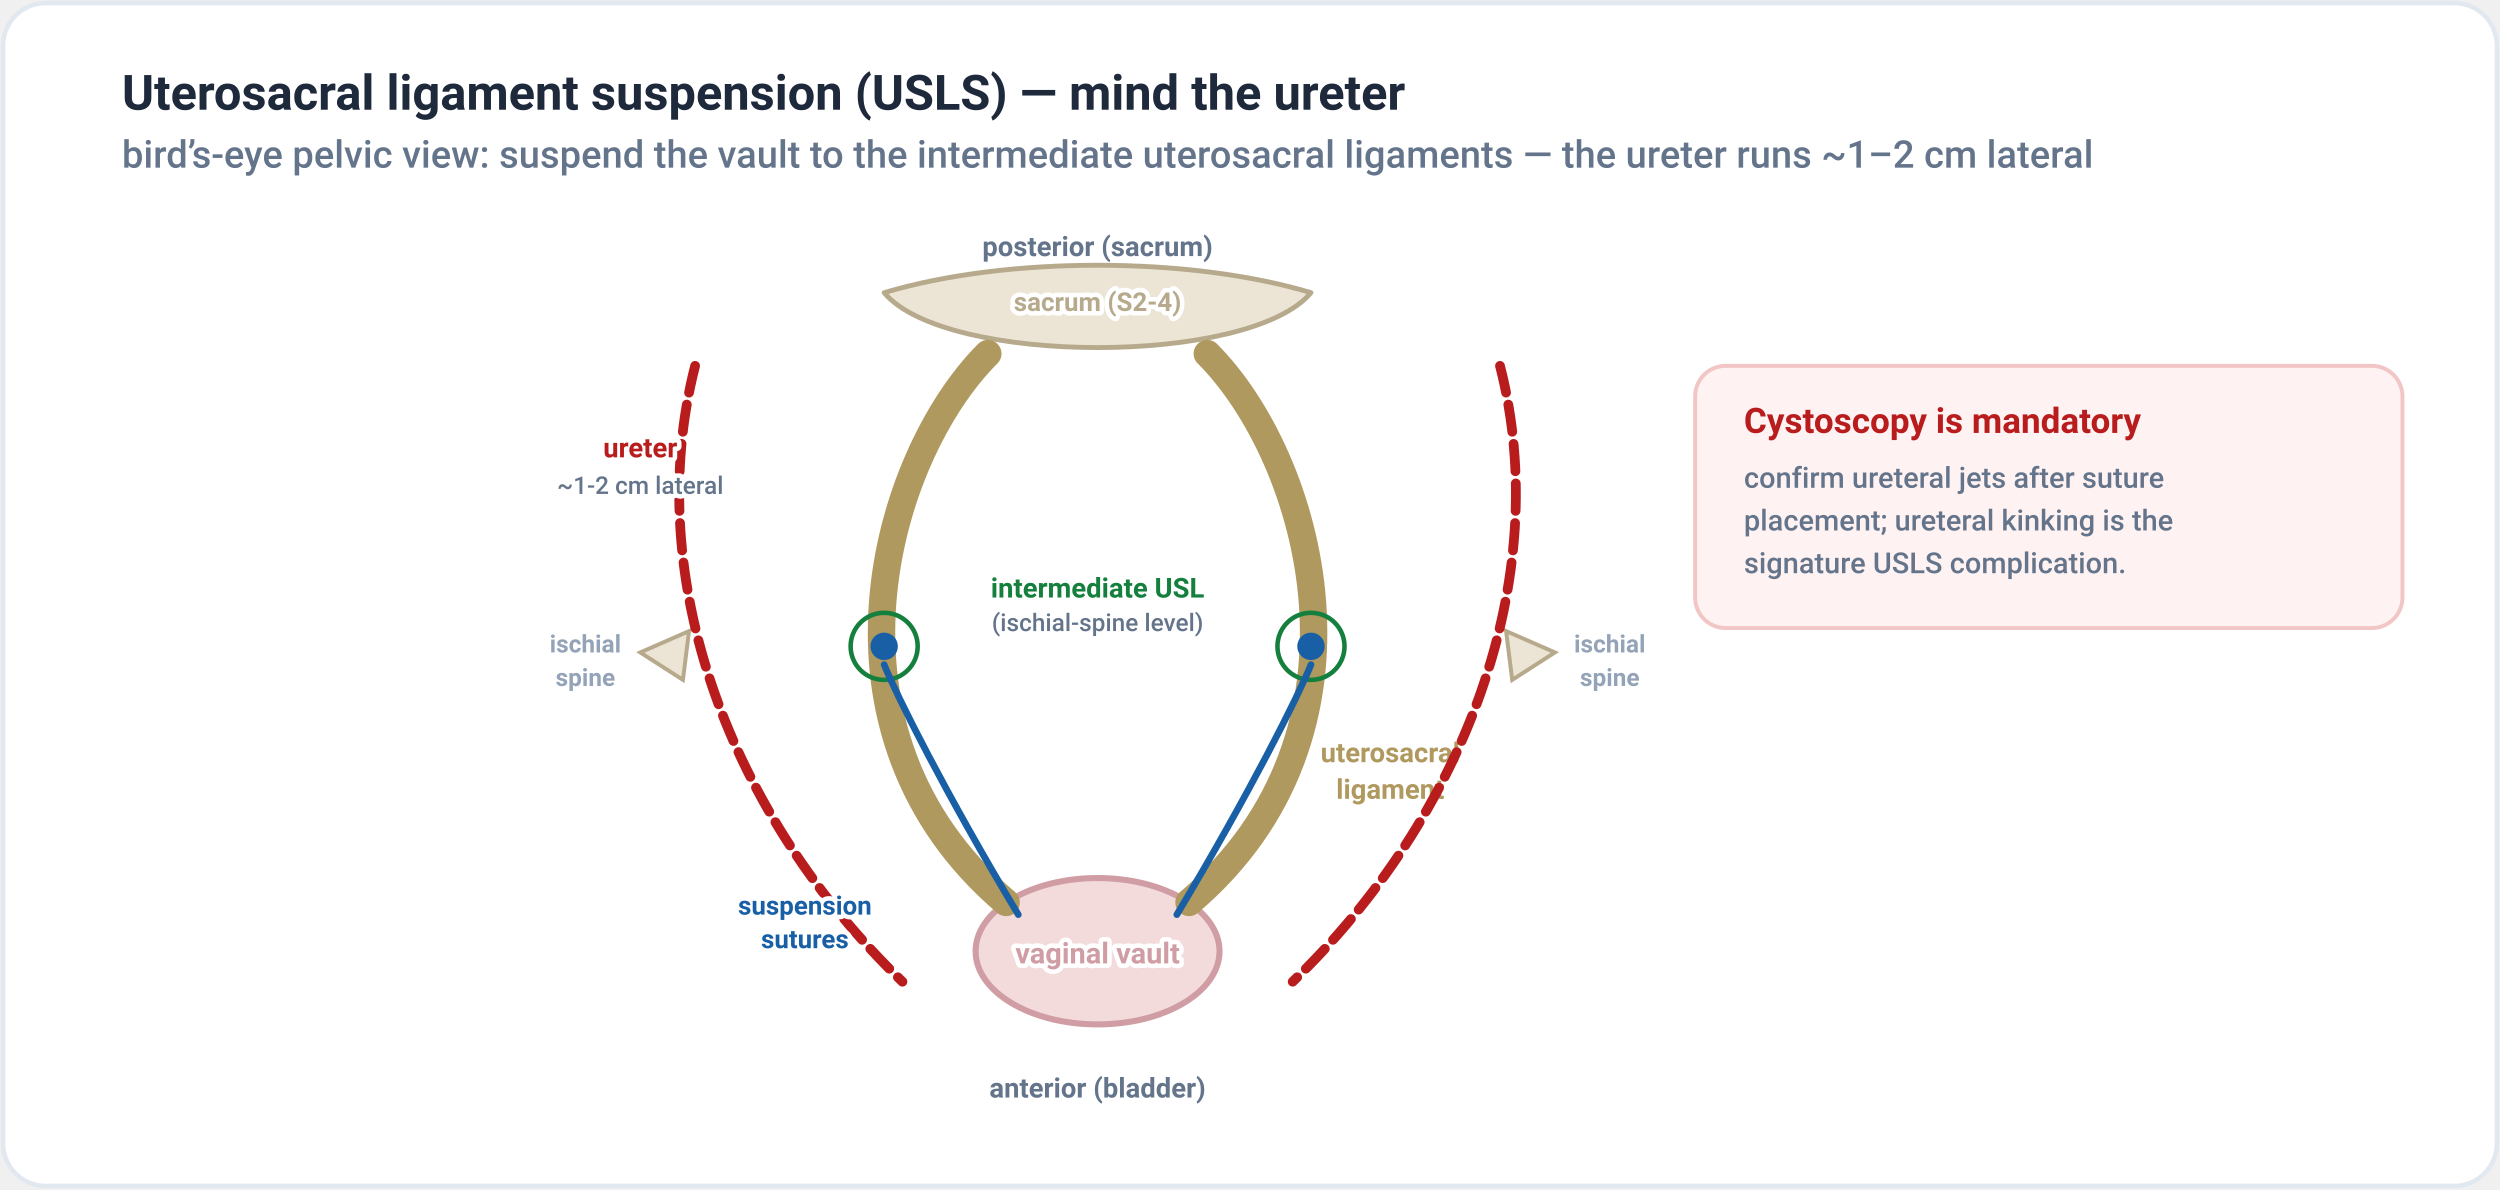
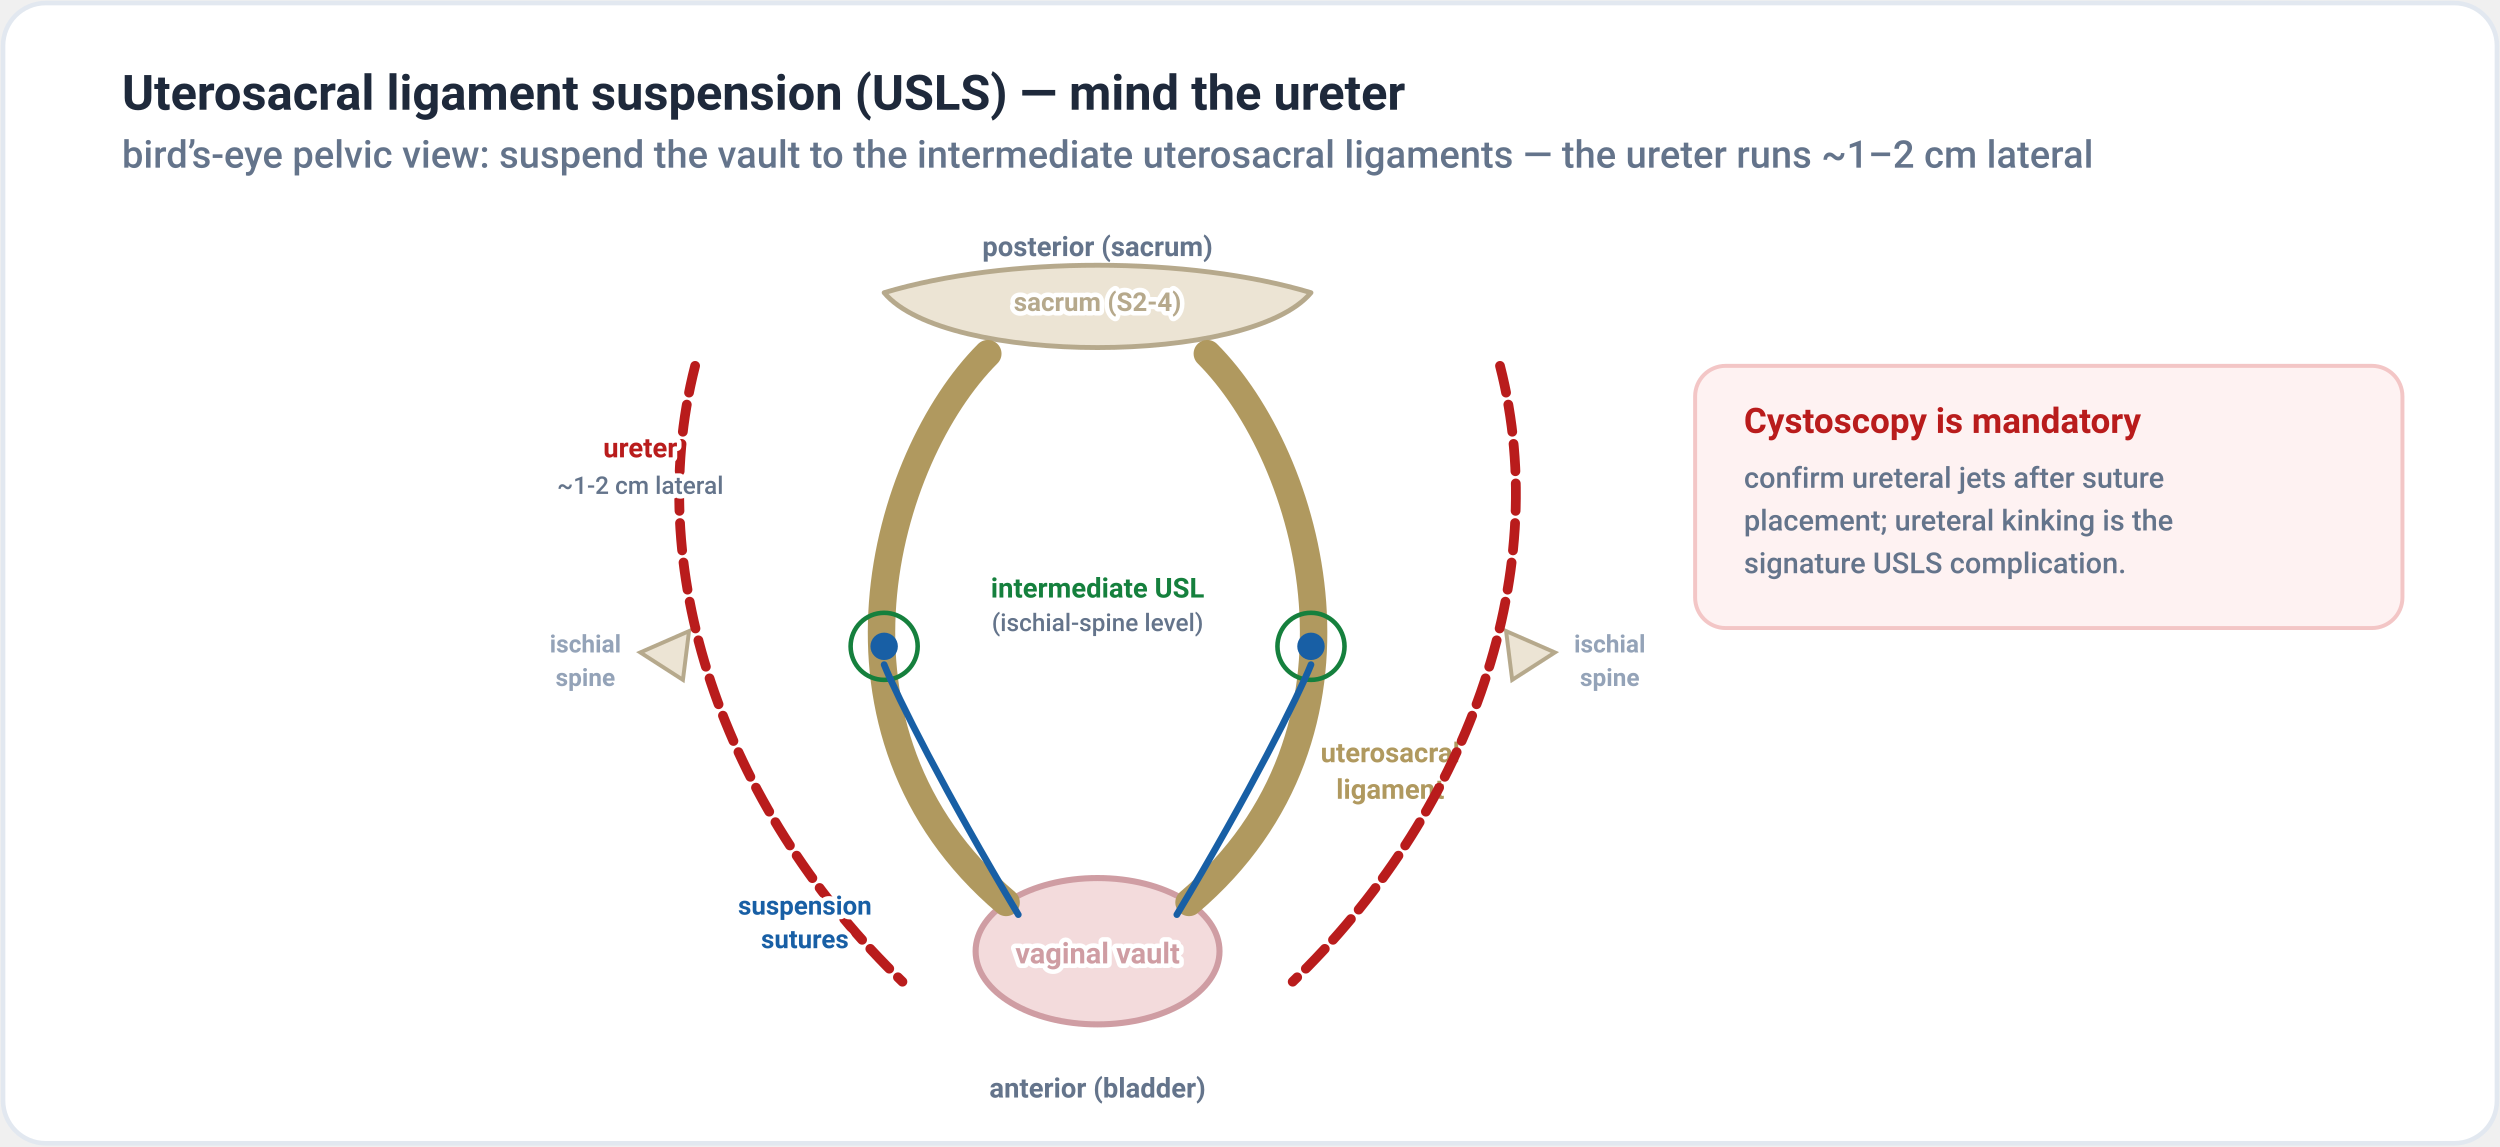
- <svg xmlns="http://www.w3.org/2000/svg" viewBox="0 0 820 390" width="820" height="390" role="img" aria-label="Uterosacral ligament suspension shown in a bird's-eye pelvic view with the sacrum posterior at top and the bladder anterior at bottom. The vaginal vault is suspended by sutures to the intermediate portion of each uterosacral ligament at the ischial-spine level and drawn back toward the sacrum. The ureters run about 1 to 2 centimeters lateral to the ligaments, the signature danger, so intraoperative cystoscopy is mandatory to confirm ureteral jets after suture placement; ureteral kinking is the characteristic complication. Key: a native-tissue apical repair equally effective to sacrospinous ligament fixation in the OPTIMAL trial, restoring a near-midline vaginal axis, placing sutures medial and cephalad on the ligament and releasing any suture that obstructs a ureter.">
-   <rect x="1" y="1" width="818" height="388" rx="14" fill="#FFFFFF" stroke="#E2E8F0" stroke-width="1.5" />
+ <svg xmlns="http://www.w3.org/2000/svg" viewBox="0 0 820 376" width="820" height="376" role="img" aria-label="Uterosacral ligament suspension shown in a bird's-eye pelvic view with the sacrum posterior at top and the bladder anterior at bottom. The vaginal vault is suspended by sutures to the intermediate portion of each uterosacral ligament at the ischial-spine level and drawn back toward the sacrum. The ureters run about 1 to 2 centimeters lateral to the ligaments, the signature danger, so intraoperative cystoscopy is mandatory to confirm ureteral jets after suture placement; ureteral kinking is the characteristic complication. Key: a native-tissue apical repair equally effective to sacrospinous ligament fixation in the OPTIMAL trial, restoring a near-midline vaginal axis, placing sutures medial and cephalad on the ligament and releasing any suture that obstructs a ureter.">
+   <rect x="1" y="1" width="818" height="374" rx="14" fill="#FFFFFF" stroke="#E2E8F0" stroke-width="1.5" />
  <text x="40" y="36" text-anchor="start" font-family="-apple-system, 'Segoe UI', Roboto, Helvetica, Arial, sans-serif" font-size="16" font-weight="700" fill="#1E293B">Uterosacral ligament suspension (USLS) — mind the ureter</text>
  <text x="40" y="55" text-anchor="start" font-family="-apple-system, 'Segoe UI', Roboto, Helvetica, Arial, sans-serif" font-size="12.5" font-weight="500" fill="#64748B">bird’s-eye pelvic view: suspend the vault to the intermediate uterosacral ligaments — the ureter runs ~1–2 cm lateral</text>
  <text x="360" y="84" text-anchor="middle" font-family="-apple-system, 'Segoe UI', Roboto, Helvetica, Arial, sans-serif" font-size="9" font-weight="700" fill="#64748B">posterior (sacrum)</text>
  <text x="360" y="360" text-anchor="middle" font-family="-apple-system, 'Segoe UI', Roboto, Helvetica, Arial, sans-serif" font-size="9" font-weight="700" fill="#64748B">anterior (bladder)</text>
  <path d="M 290 96 C 330 84, 390 84, 430 96 C 410 120, 310 120, 290 96 Z" fill="#ECE4D4" stroke="#B6A98C" stroke-width="1.6" stroke-linejoin="round" />
  <text x="360" y="102" text-anchor="middle" font-family="-apple-system, 'Segoe UI', Roboto, Helvetica, Arial, sans-serif" font-size="8.5" font-weight="700" fill="#B6A98C" paint-order="stroke" stroke="#FFFFFF" stroke-width="3" stroke-linejoin="round">sacrum (S2-4)</text>
  <path d="M 210 214 l 16 -7 l -2 16 z" fill="#ECE4D4" stroke="#B6A98C" stroke-width="1.3" />
  <text x="192" y="214" text-anchor="middle" font-family="-apple-system, 'Segoe UI', Roboto, Helvetica, Arial, sans-serif" font-size="8" font-weight="600" fill="#94A3B8" paint-order="stroke" stroke="#FFFFFF" stroke-width="3" stroke-linejoin="round">ischial</text>
  <text x="192" y="225" text-anchor="middle" font-family="-apple-system, 'Segoe UI', Roboto, Helvetica, Arial, sans-serif" font-size="8" font-weight="600" fill="#94A3B8" paint-order="stroke" stroke="#FFFFFF" stroke-width="3" stroke-linejoin="round">spine</text>
  <path d="M 510 214 l -16 -7 l 2 16 z" fill="#ECE4D4" stroke="#B6A98C" stroke-width="1.3" />
  <text x="528" y="214" text-anchor="middle" font-family="-apple-system, 'Segoe UI', Roboto, Helvetica, Arial, sans-serif" font-size="8" font-weight="600" fill="#94A3B8" paint-order="stroke" stroke="#FFFFFF" stroke-width="3" stroke-linejoin="round">ischial</text>
  <text x="528" y="225" text-anchor="middle" font-family="-apple-system, 'Segoe UI', Roboto, Helvetica, Arial, sans-serif" font-size="8" font-weight="600" fill="#94A3B8" paint-order="stroke" stroke="#FFFFFF" stroke-width="3" stroke-linejoin="round">spine</text>
  <ellipse cx="360" cy="312" rx="40" ry="24" fill="#F3DBDC" stroke="#CF9DA3" stroke-width="2" />
  <text x="360" y="316" text-anchor="middle" font-family="-apple-system, 'Segoe UI', Roboto, Helvetica, Arial, sans-serif" font-size="9.5" font-weight="700" fill="#CF9DA3" paint-order="stroke" stroke="#FFFFFF" stroke-width="3" stroke-linejoin="round">vaginal vault</text>
  <path d="M 330 296 C 264 240, 290 150, 324 116" fill="none" stroke="#B0995F" stroke-width="9" stroke-linecap="round" />
  <path d="M 390 296 C 456 240, 430 150, 396 116" fill="none" stroke="#B0995F" stroke-width="9" stroke-linecap="round" />
  <text x="456" y="250" text-anchor="middle" font-family="-apple-system, 'Segoe UI', Roboto, Helvetica, Arial, sans-serif" font-size="9" font-weight="700" fill="#B0995F" paint-order="stroke" stroke="#FFFFFF" stroke-width="3" stroke-linejoin="round">uterosacral</text>
  <text x="456" y="262" text-anchor="middle" font-family="-apple-system, 'Segoe UI', Roboto, Helvetica, Arial, sans-serif" font-size="9" font-weight="700" fill="#B0995F" paint-order="stroke" stroke="#FFFFFF" stroke-width="3" stroke-linejoin="round">ligament</text>
  <path d="M 228 120 C 210 190, 240 268, 296 322" fill="none" stroke="#B91C1C" stroke-width="3.2" stroke-linecap="round" stroke-dasharray="9 4" />
  <path d="M 492 120 C 510 190, 480 268, 424 322" fill="none" stroke="#B91C1C" stroke-width="3.2" stroke-linecap="round" stroke-dasharray="9 4" />
  <text x="210" y="150" text-anchor="middle" font-family="-apple-system, 'Segoe UI', Roboto, Helvetica, Arial, sans-serif" font-size="9" font-weight="700" fill="#B91C1C" paint-order="stroke" stroke="#FFFFFF" stroke-width="3" stroke-linejoin="round">ureter</text>
  <text x="210" y="162" text-anchor="middle" font-family="-apple-system, 'Segoe UI', Roboto, Helvetica, Arial, sans-serif" font-size="8" font-weight="500" fill="#64748B" paint-order="stroke" stroke="#FFFFFF" stroke-width="3" stroke-linejoin="round">~1-2 cm lateral</text>
  <circle cx="290" cy="212" r="4.5" fill="#185FA5" />
  <circle cx="290" cy="212" r="11" fill="none" stroke="#15803D" stroke-width="1.5" />
  <path d="M 334 300 C 310 260, 294 228, 290 218" fill="none" stroke="#185FA5" stroke-width="2.2" stroke-linecap="round" />
  <circle cx="430" cy="212" r="4.5" fill="#185FA5" />
  <circle cx="430" cy="212" r="11" fill="none" stroke="#15803D" stroke-width="1.5" />
  <path d="M 386 300 C 410 260, 426 228, 430 218" fill="none" stroke="#185FA5" stroke-width="2.2" stroke-linecap="round" />
  <text x="360" y="196" text-anchor="middle" font-family="-apple-system, 'Segoe UI', Roboto, Helvetica, Arial, sans-serif" font-size="9" font-weight="700" fill="#15803D" paint-order="stroke" stroke="#FFFFFF" stroke-width="3" stroke-linejoin="round">intermediate USL</text>
  <text x="360" y="207" text-anchor="middle" font-family="-apple-system, 'Segoe UI', Roboto, Helvetica, Arial, sans-serif" font-size="8" font-weight="500" fill="#64748B" paint-order="stroke" stroke="#FFFFFF" stroke-width="3" stroke-linejoin="round">(ischial-spine level)</text>
  <text x="264" y="300" text-anchor="middle" font-family="-apple-system, 'Segoe UI', Roboto, Helvetica, Arial, sans-serif" font-size="8.5" font-weight="700" fill="#185FA5" paint-order="stroke" stroke="#FFFFFF" stroke-width="3" stroke-linejoin="round">suspension</text>
  <text x="264" y="311" text-anchor="middle" font-family="-apple-system, 'Segoe UI', Roboto, Helvetica, Arial, sans-serif" font-size="8.5" font-weight="700" fill="#185FA5" paint-order="stroke" stroke="#FFFFFF" stroke-width="3" stroke-linejoin="round">sutures</text>
  <rect x="556" y="120" width="232" height="86" rx="10" fill="#FEF2F2" stroke="#F3C6C6" stroke-width="1.3" />
  <text x="572" y="142" text-anchor="start" font-family="-apple-system, 'Segoe UI', Roboto, Helvetica, Arial, sans-serif" font-size="11.5" font-weight="700" fill="#B91C1C">Cystoscopy is mandatory</text>
  <text x="572" y="160" text-anchor="start" font-family="-apple-system, 'Segoe UI', Roboto, Helvetica, Arial, sans-serif" font-size="9.5" font-weight="500" fill="#64748B">confirm ureteral jets after suture</text>
  <text x="572" y="174" text-anchor="start" font-family="-apple-system, 'Segoe UI', Roboto, Helvetica, Arial, sans-serif" font-size="9.5" font-weight="500" fill="#64748B">placement; ureteral kinking is the</text>
  <text x="572" y="188" text-anchor="start" font-family="-apple-system, 'Segoe UI', Roboto, Helvetica, Arial, sans-serif" font-size="9.5" font-weight="500" fill="#64748B">signature USLS complication.</text>
</svg>
